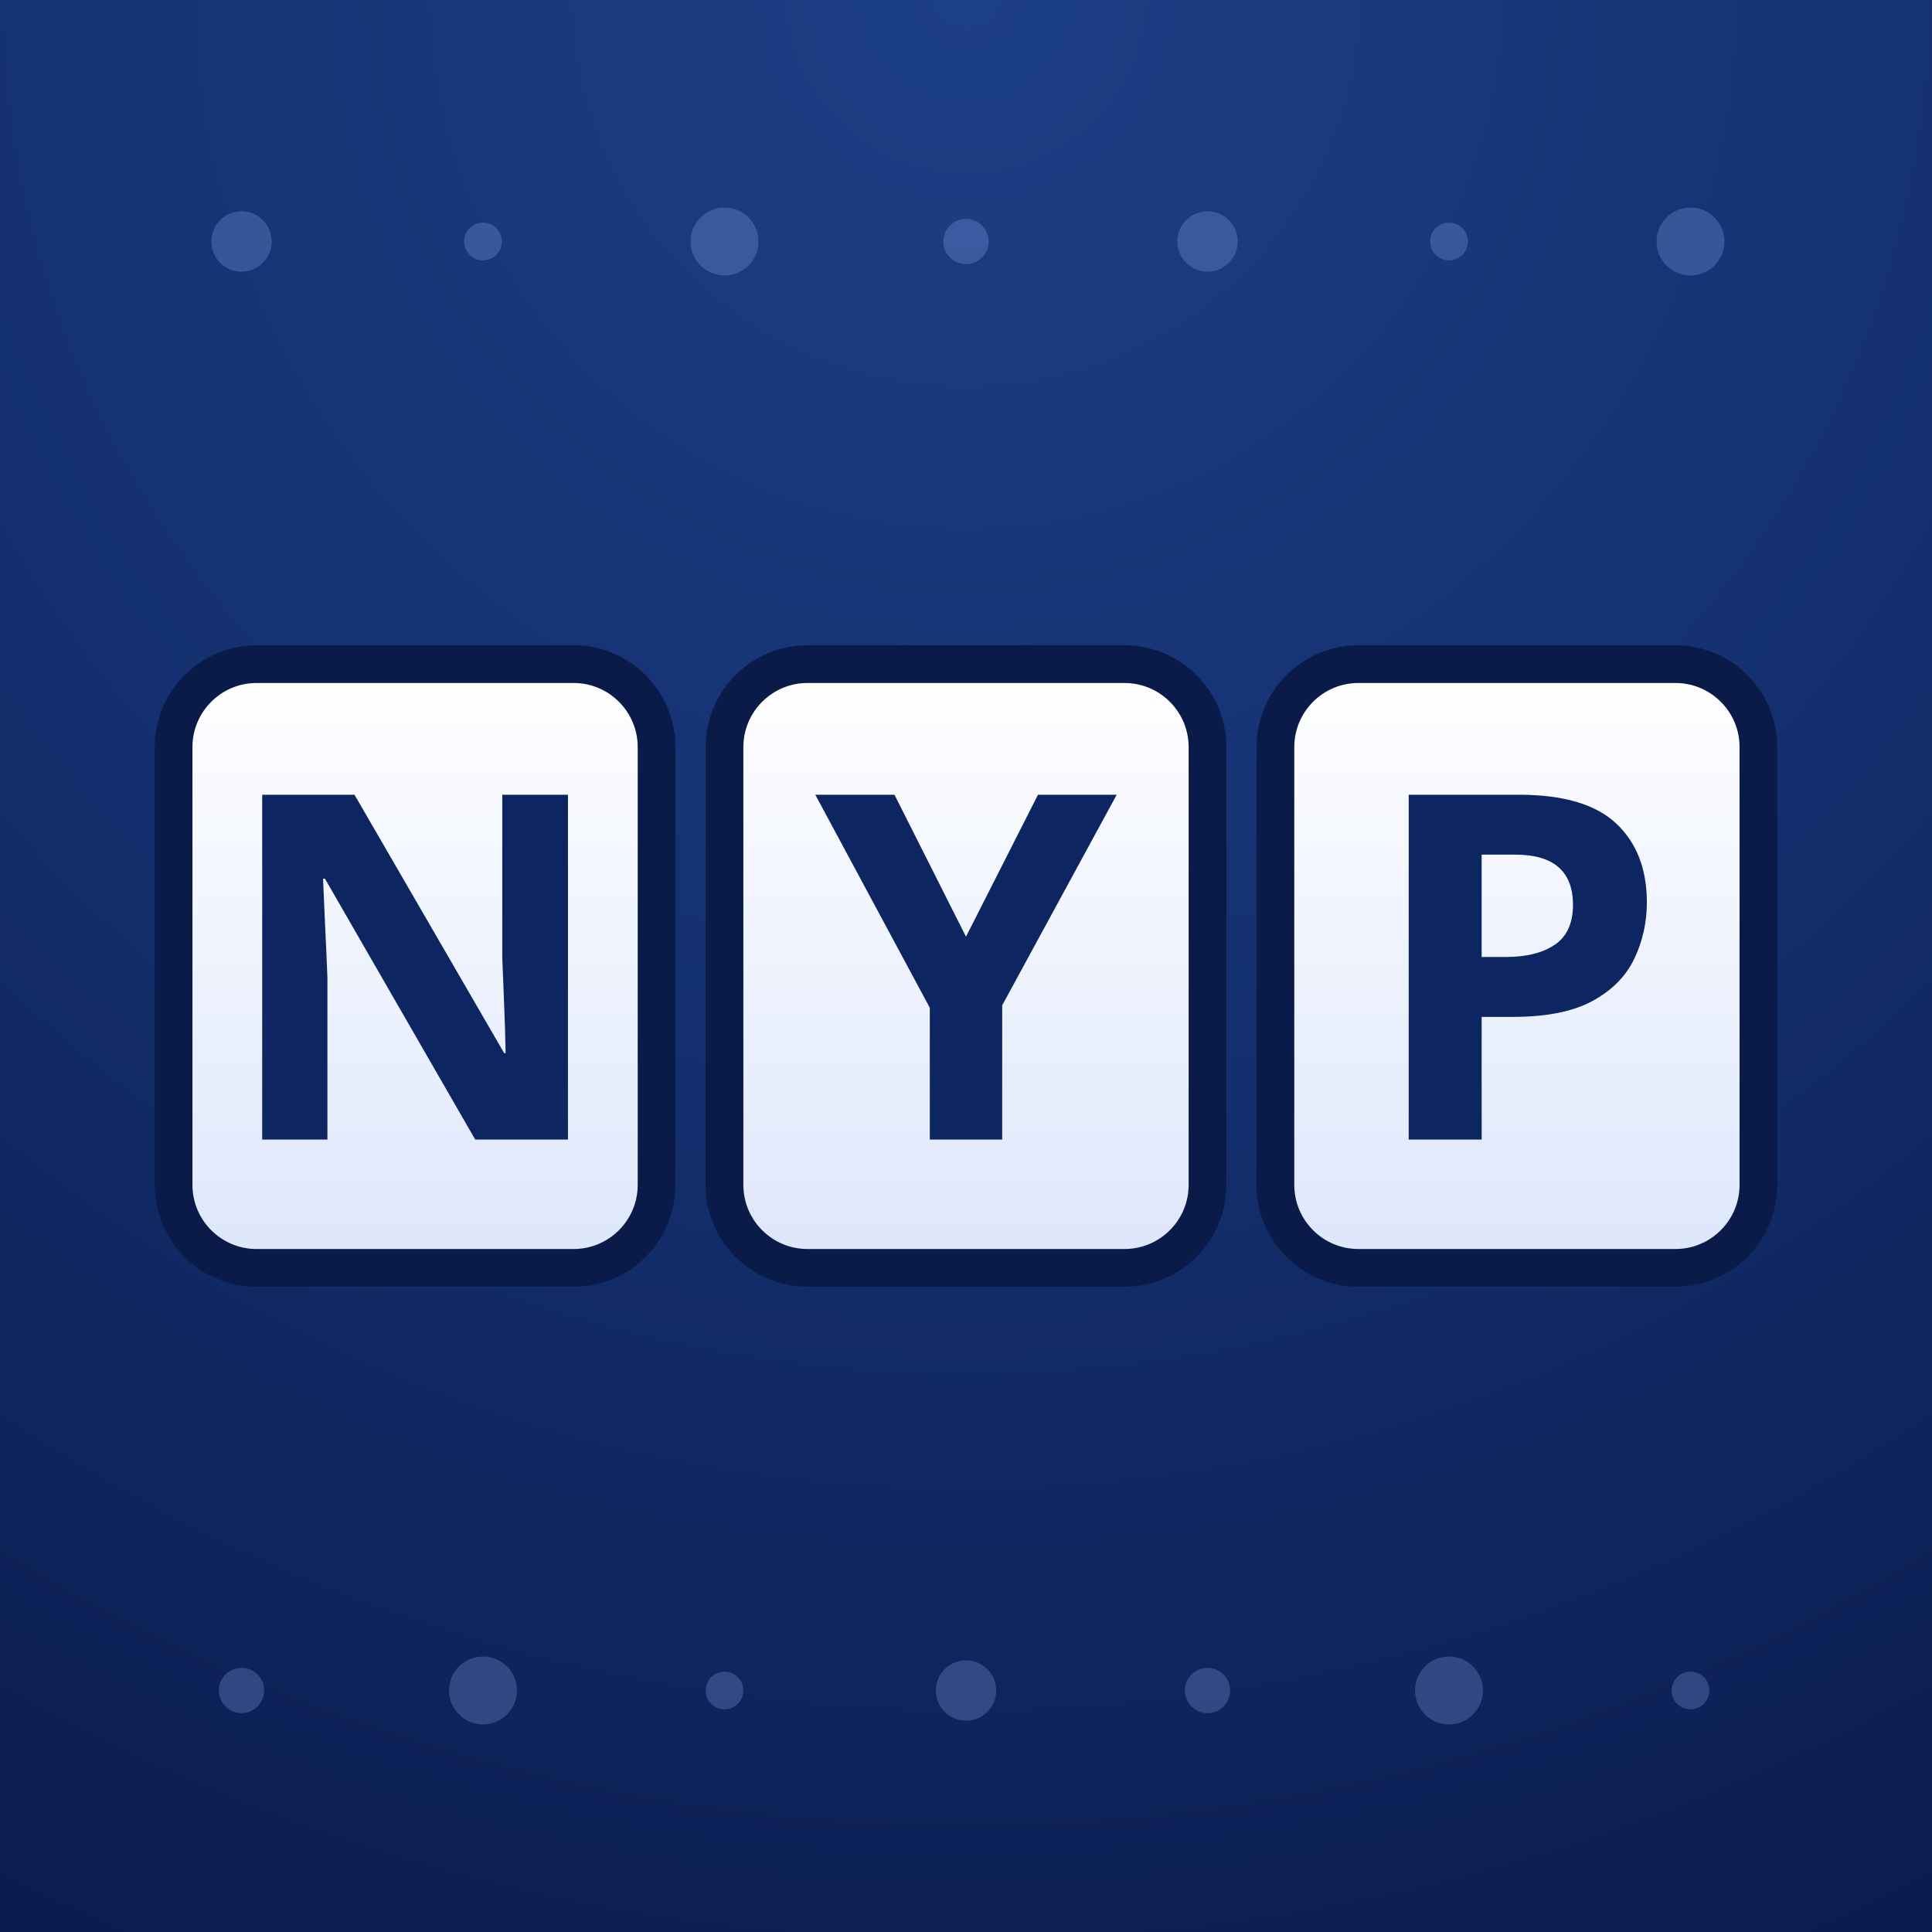
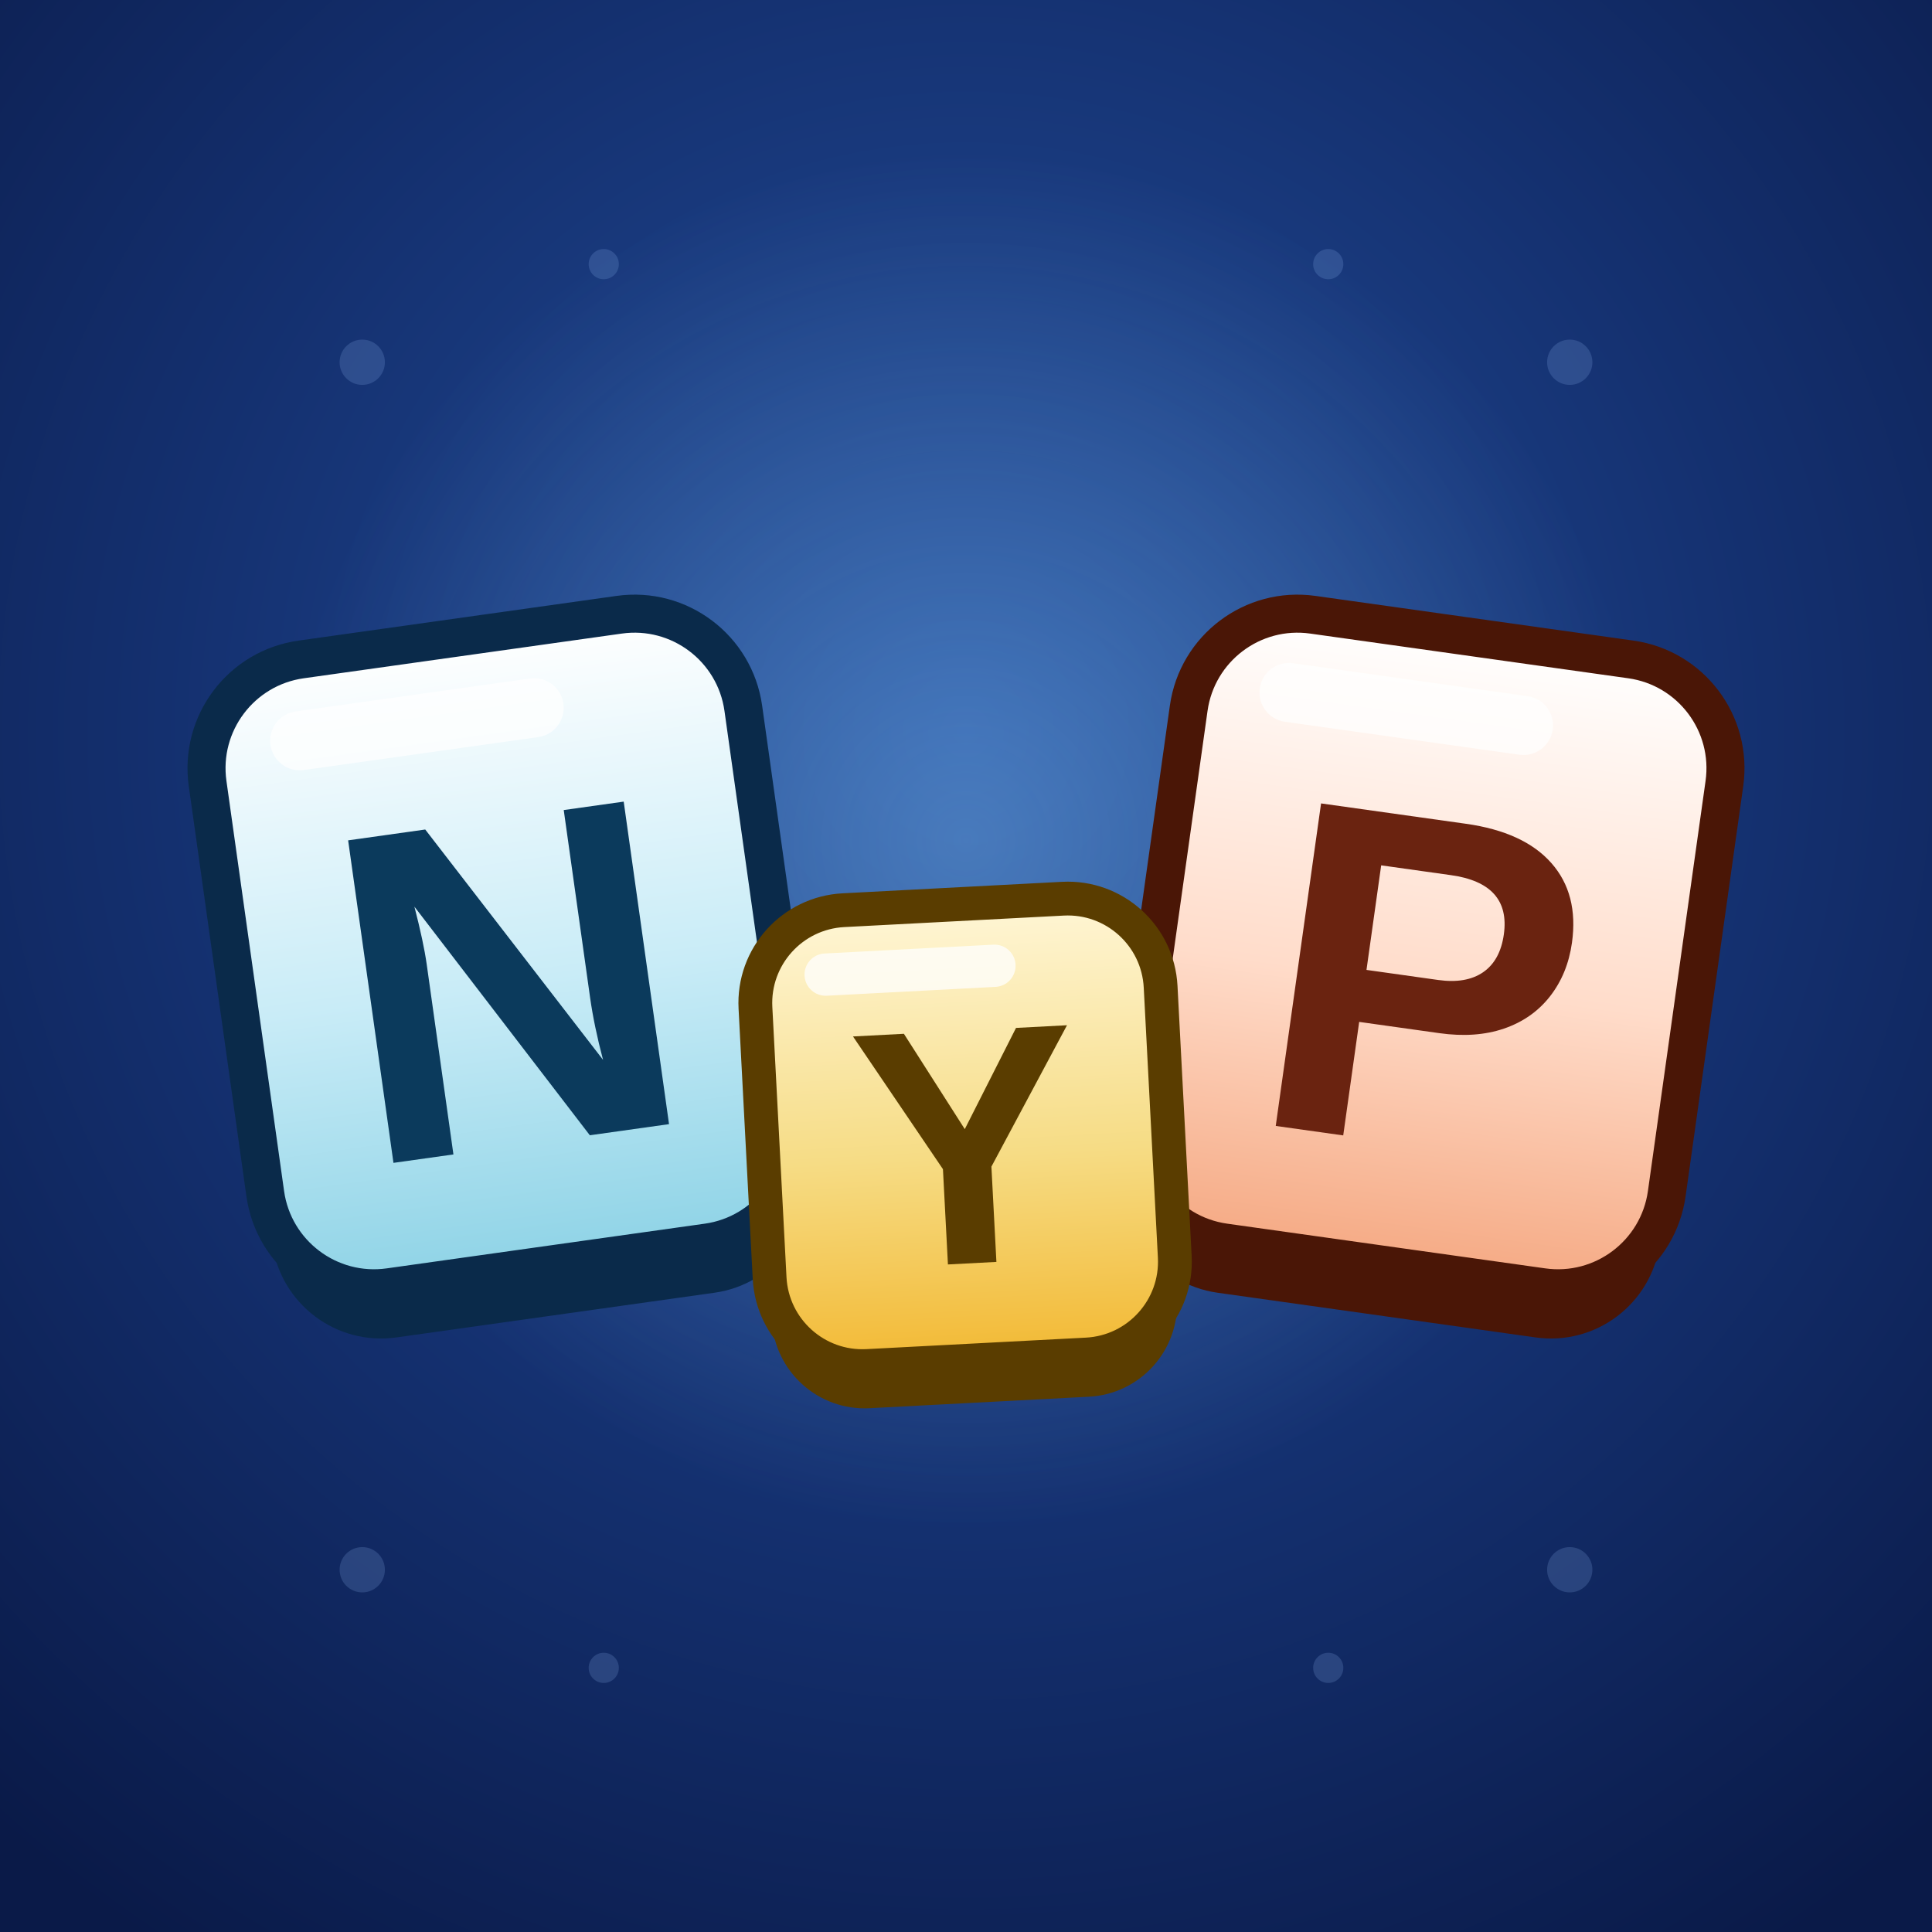
<svg xmlns="http://www.w3.org/2000/svg" viewBox="0 0 512 512">
  <defs>
-     <radialGradient id="f" cx="50%" cy="0%" r="110%">
-       <stop offset="0" stop-color="#1d3f86" />
-       <stop offset="0.5" stop-color="#14306f" />
-       <stop offset="1" stop-color="#0b1d4f" />
+     <radialGradient id="fondo" cx="50%" cy="38%" r="75%">
+       <stop offset="0" stop-color="#24509e" />
+       <stop offset="0.55" stop-color="#14306f" />
+       <stop offset="1" stop-color="#0a1a48" />
    </radialGradient>
-     <linearGradient id="t" x1="0" y1="0" x2="0" y2="1">
+     <radialGradient id="brillo" cx="50%" cy="46%" r="42%">
+       <stop offset="0" stop-color="#8fd0ff" stop-opacity="0.35" />
+       <stop offset="1" stop-color="#8fd0ff" stop-opacity="0" />
+     </radialGradient>
+     <linearGradient id="azul" x1="0" y1="0" x2="0" y2="1">
      <stop offset="0" stop-color="#ffffff" />
-       <stop offset="1" stop-color="#dde6fb" />
+       <stop offset="0.55" stop-color="#c9ecf7" />
+       <stop offset="1" stop-color="#8ed3e6" />
+     </linearGradient>
+     <linearGradient id="oro" x1="0" y1="0" x2="0" y2="1">
+       <stop offset="0" stop-color="#fff6d6" />
+       <stop offset="0.55" stop-color="#f6dc85" />
+       <stop offset="1" stop-color="#f2b934" />
+     </linearGradient>
+     <linearGradient id="coral" x1="0" y1="0" x2="0" y2="1">
+       <stop offset="0" stop-color="#ffffff" />
+       <stop offset="0.55" stop-color="#ffdcca" />
+       <stop offset="1" stop-color="#f5a983" />
    </linearGradient>
  </defs>
-   <rect width="512" height="512" fill="url(#f)" />
-   <g fill="#96b9ff" opacity="0.25">
-     <circle cx="64" cy="64" r="8" />
-     <circle cx="128" cy="64" r="5" />
-     <circle cx="192" cy="64" r="9" />
-     <circle cx="256" cy="64" r="6" />
-     <circle cx="320" cy="64" r="8" />
-     <circle cx="384" cy="64" r="5" />
-     <circle cx="448" cy="64" r="9" />
-     <circle cx="64" cy="448" r="6" />
-     <circle cx="128" cy="448" r="9" />
-     <circle cx="192" cy="448" r="5" />
-     <circle cx="256" cy="448" r="8" />
-     <circle cx="320" cy="448" r="6" />
-     <circle cx="384" cy="448" r="9" />
-     <circle cx="448" cy="448" r="5" />
+   <rect width="512" height="512" fill="url(#fondo)" />
+   <circle cx="256" cy="240" r="215" fill="url(#brillo)" />
+   <g fill="#9cc3ff" opacity="0.18">
+     <circle cx="96" cy="96" r="6" />
+     <circle cx="160" cy="70" r="4" />
+     <circle cx="352" cy="70" r="4" />
+     <circle cx="416" cy="96" r="6" />
+     <circle cx="96" cy="416" r="6" />
+     <circle cx="160" cy="442" r="4" />
+     <circle cx="352" cy="442" r="4" />
+     <circle cx="416" cy="416" r="6" />
  </g>
-   <g font-family="Segoe UI Black, Arial Black, sans-serif" font-weight="900" font-size="128" text-anchor="middle" fill="#0d2560">
-     <rect x="46" y="176" width="128" height="160" rx="22" fill="url(#t)" stroke="#0a1b4a" stroke-width="10" />
-     <rect x="192" y="176" width="128" height="160" rx="22" fill="url(#t)" stroke="#0a1b4a" stroke-width="10" />
-     <rect x="338" y="176" width="128" height="160" rx="22" fill="url(#t)" stroke="#0a1b4a" stroke-width="10" />
-     <text x="110" y="302">N</text>
-     <text x="256" y="302">Y</text>
-     <text x="402" y="302">P</text>
+   <g font-family="Segoe UI Black, Arial Black, Arial, sans-serif" font-weight="900" text-anchor="middle" transform="translate(256 262) scale(1.12) translate(-256 -262)">
+     <g transform="rotate(-8 148 262)">
+       <rect x="84" y="190" width="128" height="150" rx="26" fill="#0a2a4a" />
+       <rect x="84" y="178" width="128" height="150" rx="26" fill="url(#azul)" stroke="#0a2a4a" stroke-width="9" />
+       <rect x="100" y="190" width="70" height="14" rx="7" fill="#ffffff" opacity="0.7" />
+       <text x="148" y="299" font-size="112" fill="#0b3a5c">N</text>
+     </g>
+     <g transform="rotate(8 364 262)">
+       <rect x="300" y="190" width="128" height="150" rx="26" fill="#4a1606" />
+       <rect x="300" y="178" width="128" height="150" rx="26" fill="url(#coral)" stroke="#4a1606" stroke-width="9" />
+       <rect x="316" y="190" width="70" height="14" rx="7" fill="#ffffff" opacity="0.7" />
+       <text x="364" y="299" font-size="112" fill="#6a2310">P</text>
+     </g>
+     <g transform="rotate(-3 256 300)">
+       <rect x="208" y="252" width="96" height="108" rx="22" fill="#5a3d00" />
+       <rect x="208" y="242" width="96" height="108" rx="22" fill="url(#oro)" stroke="#5a3d00" stroke-width="8" />
+       <rect x="220" y="252" width="50" height="10" rx="5" fill="#ffffff" opacity="0.75" />
+       <text x="256" y="327" font-size="80" fill="#5a3d00">Y</text>
+     </g>
  </g>
</svg>
